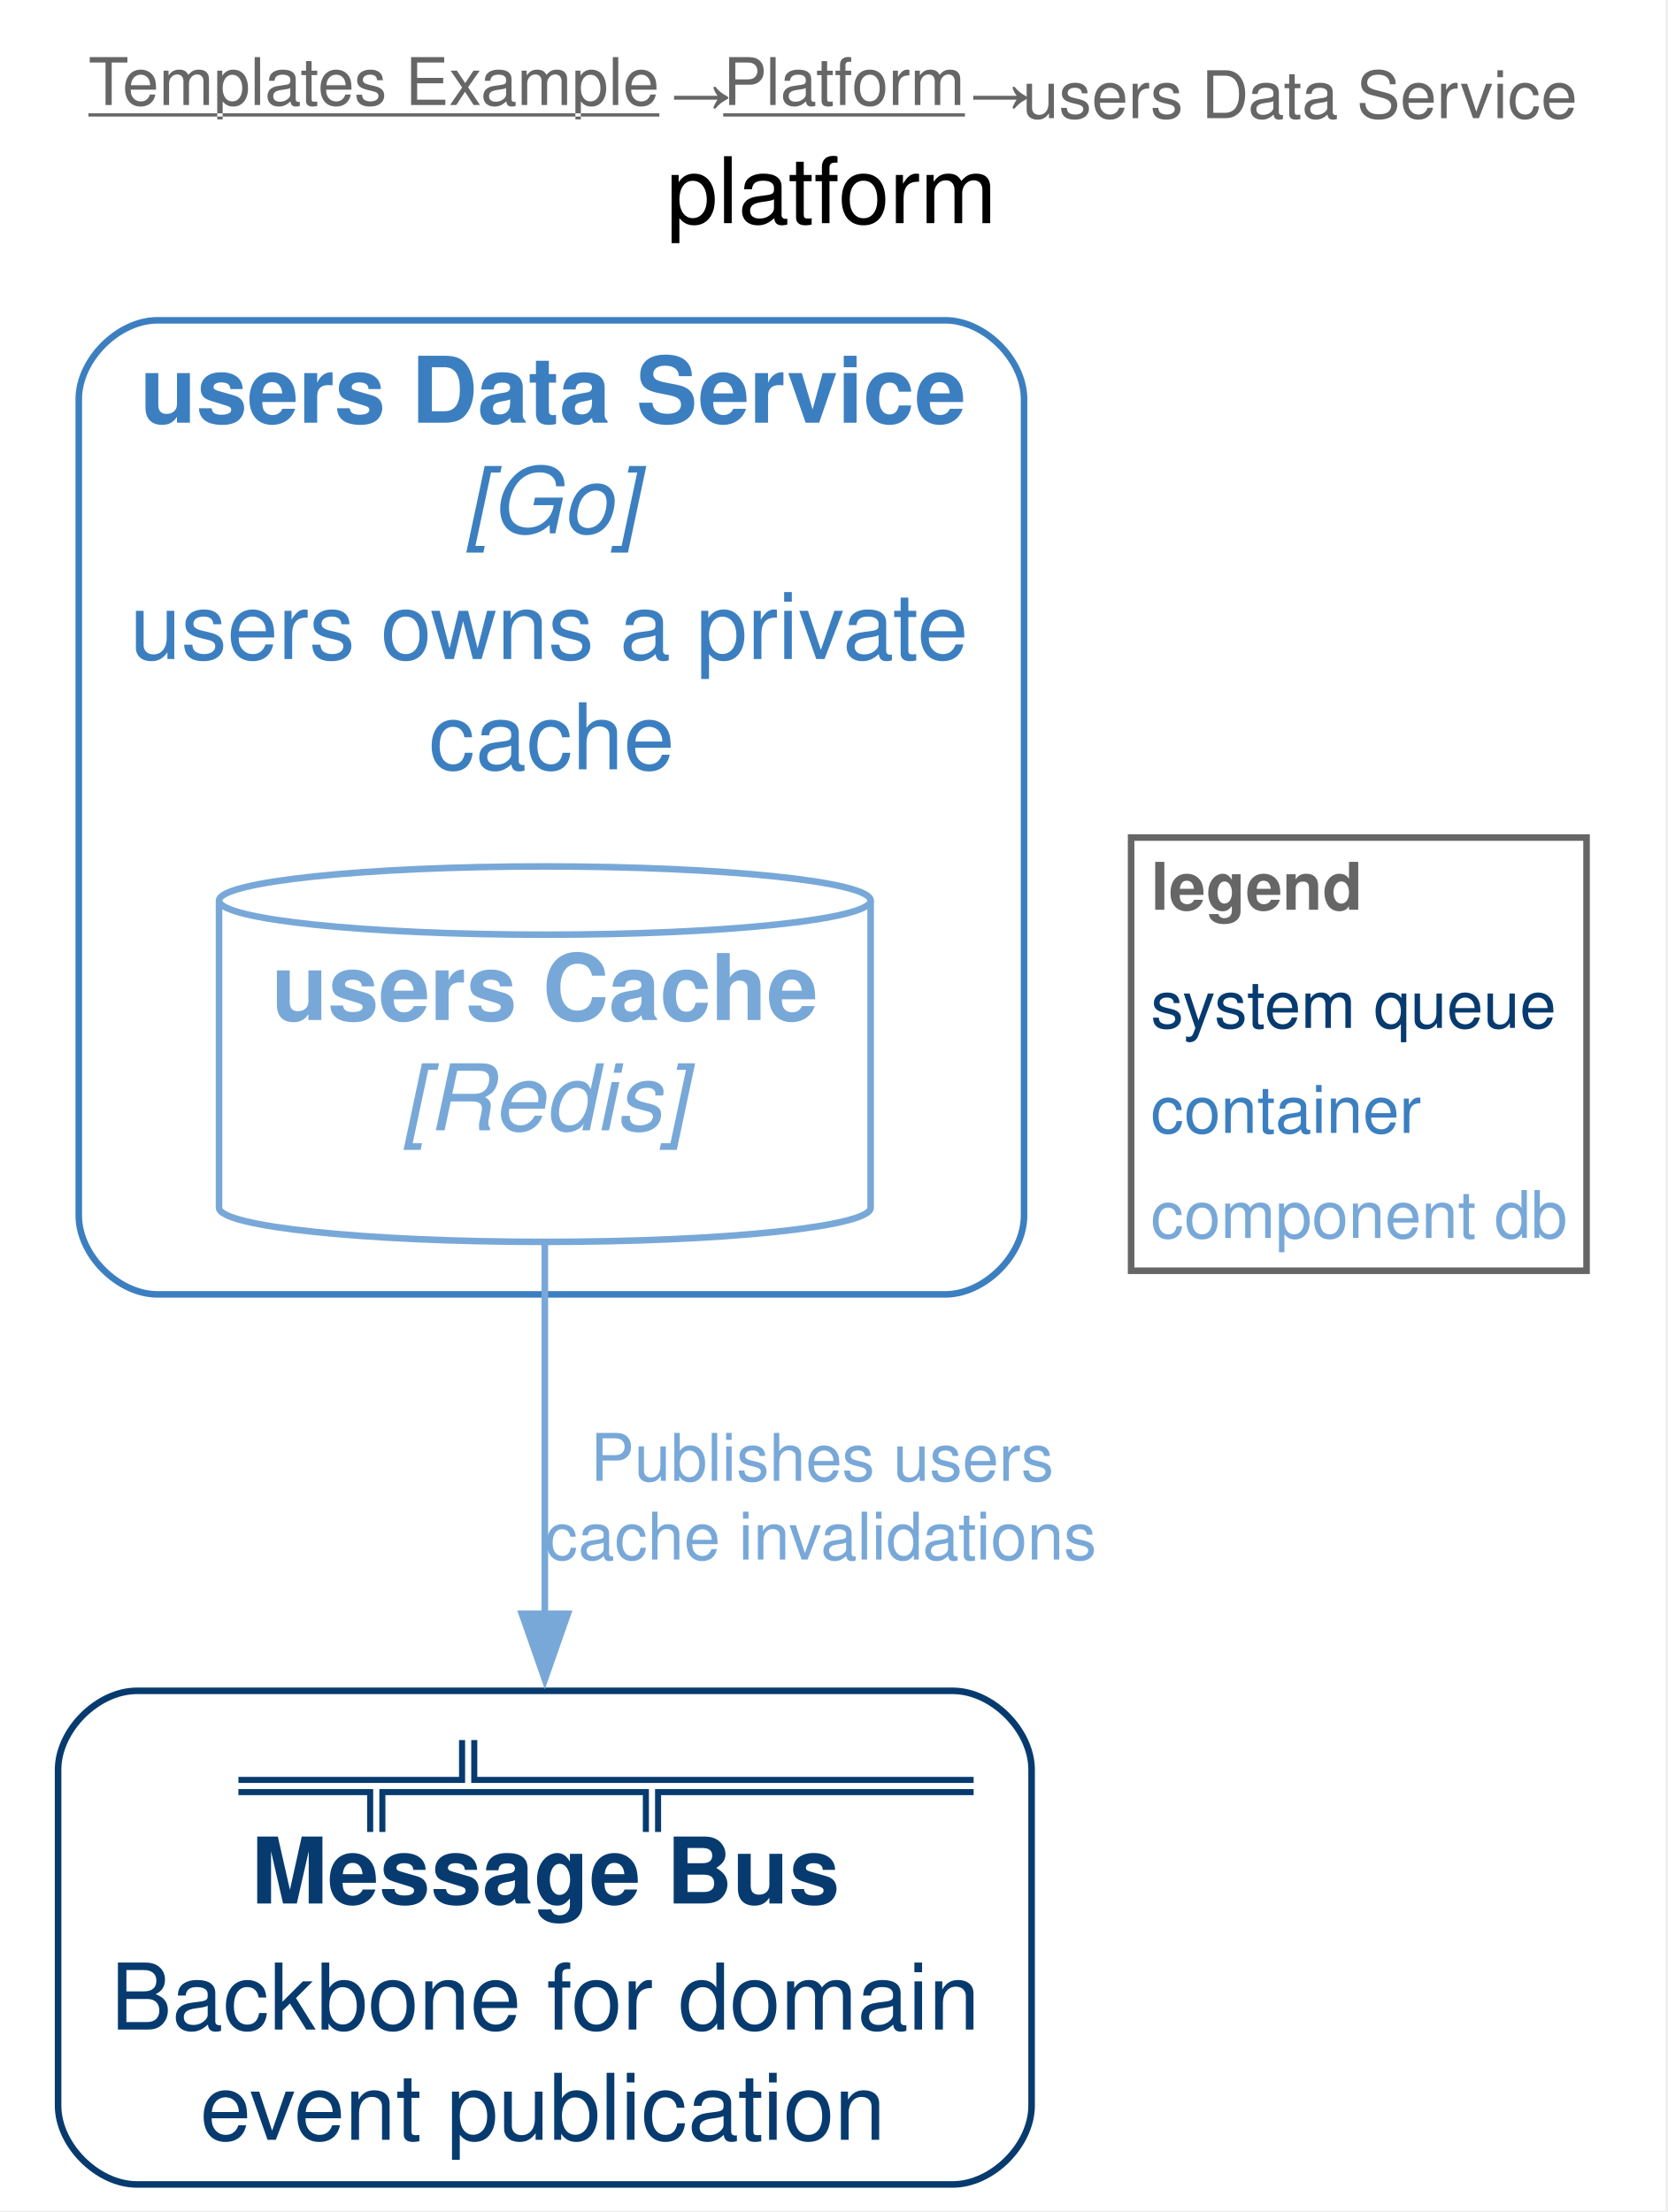
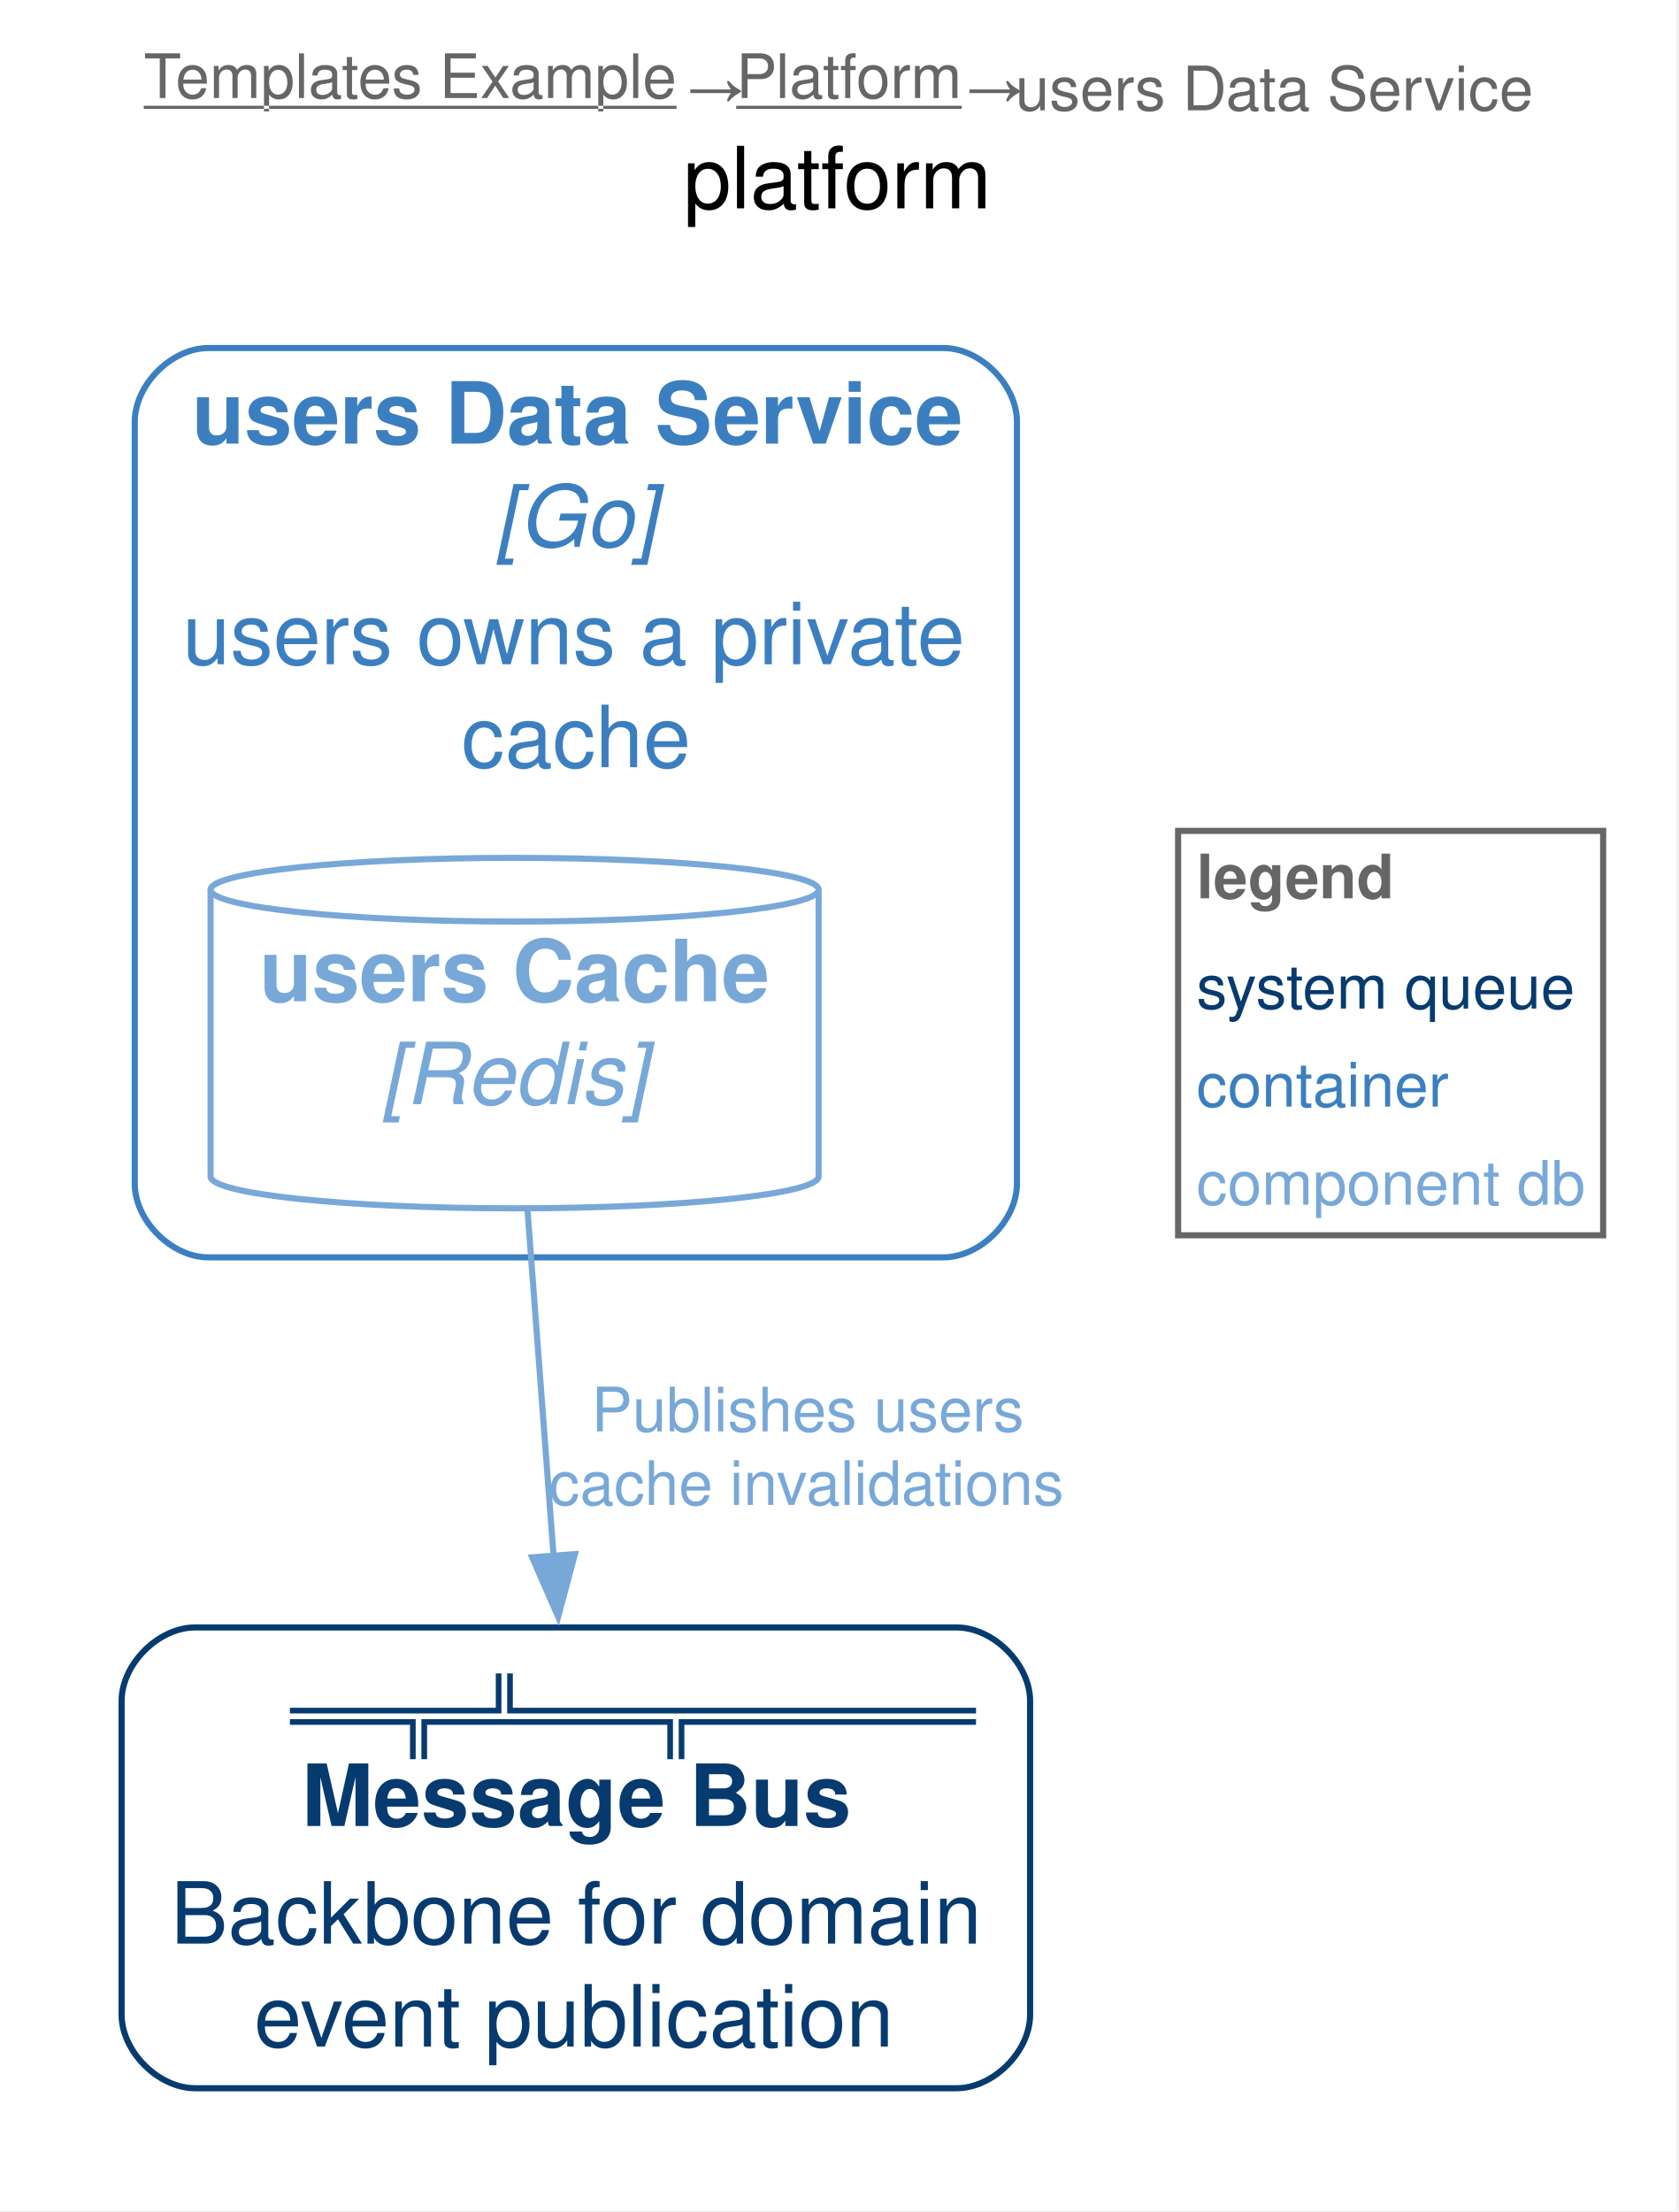
- <svg xmlns="http://www.w3.org/2000/svg" xmlns:xlink="http://www.w3.org/1999/xlink" width="254pt" height="337pt" viewBox="0.00 0.00 254.00 337.00">
-   <g id="graph0" class="graph" transform="scale(1 1) rotate(0) translate(4 332.8)">
-     <polygon fill="white" stroke="none" points="-4,4 -4,-332.8 249.69,-332.8 249.69,4 -4,4" />
+ <svg xmlns="http://www.w3.org/2000/svg" xmlns:xlink="http://www.w3.org/1999/xlink" width="274pt" height="361pt" viewBox="0.00 0.00 274.00 361.00">
+   <g id="graph0" class="graph" transform="scale(1 1) rotate(0) translate(4 356.8)">
+     <polygon fill="white" stroke="none" points="-4,4 -4,-356.8 269.69,-356.8 269.69,4 -4,4" />
    <g id="a_graph0_1">
      <a xlink:href="../../06-templates.svg" xlink:title="&lt;TABLE&gt;">
-         <text xml:space="preserve" text-anchor="start" x="9.47" y="-316.8" font-family="Helvetica,sans-Serif" text-decoration="underline" font-size="10.00" fill="#666666">Templates Example</text>
+         <text xml:space="preserve" text-anchor="start" x="19.47" y="-340.8" font-family="Helvetica,sans-Serif" text-decoration="underline" font-size="10.00" fill="#666666">Templates Example</text>
      </a>
    </g>
-     <text xml:space="preserve" text-anchor="start" x="97.84" y="-314.8" font-family="Helvetica,sans-Serif" font-size="10.00" fill="#666666">→</text>
+     <text xml:space="preserve" text-anchor="start" x="107.84" y="-338.8" font-family="Helvetica,sans-Serif" font-size="10.00" fill="#666666">→</text>
    <g id="a_graph0_2">
      <a xlink:href="../platform.svg" xlink:title="&lt;TABLE&gt;">
-         <text xml:space="preserve" text-anchor="start" x="106.17" y="-316.8" font-family="Helvetica,sans-Serif" text-decoration="underline" font-size="10.00" fill="#666666">Platform</text>
+         <text xml:space="preserve" text-anchor="start" x="116.17" y="-340.8" font-family="Helvetica,sans-Serif" text-decoration="underline" font-size="10.00" fill="#666666">Platform</text>
      </a>
    </g>
-     <text xml:space="preserve" text-anchor="start" x="143.41" y="-314.8" font-family="Helvetica,sans-Serif" font-size="10.00" fill="#666666">→</text>
-     <text xml:space="preserve" text-anchor="start" x="151.74" y="-314.8" font-family="Helvetica,sans-Serif" font-size="10.00" fill="#666666">users Data Service</text>
-     <text xml:space="preserve" text-anchor="start" x="97.56" y="-298.8" font-family="Helvetica,sans-Serif" font-size="14.00">platform</text>
+     <text xml:space="preserve" text-anchor="start" x="153.41" y="-338.8" font-family="Helvetica,sans-Serif" font-size="10.00" fill="#666666">→</text>
+     <text xml:space="preserve" text-anchor="start" x="161.74" y="-338.8" font-family="Helvetica,sans-Serif" font-size="10.00" fill="#666666">users Data Service</text>
+     <text xml:space="preserve" text-anchor="start" x="107.56" y="-322.8" font-family="Helvetica,sans-Serif" font-size="14.00">platform</text>
    <g id="clust1" class="cluster">
-       <path fill="none" stroke="#3c7fc0" d="M20,-135.6C20,-135.6 140,-135.6 140,-135.6 146,-135.6 152,-141.6 152,-147.6 152,-147.6 152,-272 152,-272 152,-278 146,-284 140,-284 140,-284 20,-284 20,-284 14,-284 8,-278 8,-272 8,-272 8,-147.6 8,-147.6 8,-141.6 14,-135.6 20,-135.6" />
-       <text xml:space="preserve" text-anchor="start" x="17.35" y="-268.4" font-family="Helvetica,sans-Serif" font-weight="bold" font-size="14.00" fill="#3c7fc0">users Data Service</text>
-       <text xml:space="preserve" text-anchor="start" x="66.77" y="-251.6" font-family="Helvetica,sans-Serif" font-style="italic" font-size="14.00" fill="#3c7fc0">[Go]</text>
-       <text xml:space="preserve" text-anchor="start" x="15.8" y="-232.4" font-family="Helvetica,sans-Serif" font-size="14.00" fill="#3c7fc0">users owns a private</text>
-       <text xml:space="preserve" text-anchor="start" x="61.32" y="-215.6" font-family="Helvetica,sans-Serif" font-size="14.00" fill="#3c7fc0">cache</text>
+ </g>
+     <g id="clust2" class="cluster">
+       <path fill="none" stroke="#3c7fc0" d="M30,-151.6C30,-151.6 150,-151.6 150,-151.6 156,-151.6 162,-157.6 162,-163.6 162,-163.6 162,-288 162,-288 162,-294 156,-300 150,-300 150,-300 30,-300 30,-300 24,-300 18,-294 18,-288 18,-288 18,-163.6 18,-163.6 18,-157.6 24,-151.6 30,-151.6" />
+       <text xml:space="preserve" text-anchor="start" x="27.35" y="-284.4" font-family="Helvetica,sans-Serif" font-weight="bold" font-size="14.00" fill="#3c7fc0">users Data Service</text>
+       <text xml:space="preserve" text-anchor="start" x="76.77" y="-267.6" font-family="Helvetica,sans-Serif" font-style="italic" font-size="14.00" fill="#3c7fc0">[Go]</text>
+       <text xml:space="preserve" text-anchor="start" x="25.8" y="-248.4" font-family="Helvetica,sans-Serif" font-size="14.00" fill="#3c7fc0">users owns a private</text>
+       <text xml:space="preserve" text-anchor="start" x="71.32" y="-231.6" font-family="Helvetica,sans-Serif" font-size="14.00" fill="#3c7fc0">cache</text>
    </g>
    <g id="node1" class="node">
-       <path fill="none" stroke="#073b6f" d="M141.15,-75.2C141.15,-75.2 16.85,-75.2 16.85,-75.2 10.85,-75.2 4.85,-69.2 4.85,-63.2 4.85,-63.2 4.85,-12 4.85,-12 4.85,-6 10.85,0 16.85,0 16.85,0 141.15,0 141.15,0 147.15,0 153.15,-6 153.15,-12 153.15,-12 153.15,-63.2 153.15,-63.2 153.15,-69.2 147.15,-75.2 141.15,-75.2" />
-       <text xml:space="preserve" text-anchor="start" x="32.32" y="-57.2" font-family="Helvetica,sans-Serif" font-size="14.00" fill="#073b6f">═╦╩═╦═══</text>
-       <text xml:space="preserve" text-anchor="start" x="34.26" y="-42.8" font-family="Helvetica,sans-Serif" font-weight="bold" font-size="14.00" fill="#073b6f">Message Bus</text>
-       <text xml:space="preserve" text-anchor="start" x="12.85" y="-23.6" font-family="Helvetica,sans-Serif" font-size="14.00" fill="#073b6f">Backbone for domain</text>
-       <text xml:space="preserve" text-anchor="start" x="26.46" y="-6.8" font-family="Helvetica,sans-Serif" font-size="14.00" fill="#073b6f">event publication</text>
+       <path fill="none" stroke="#073b6f" d="M152.15,-91.2C152.15,-91.2 27.85,-91.2 27.85,-91.2 21.85,-91.2 15.85,-85.2 15.85,-79.2 15.85,-79.2 15.85,-28 15.85,-28 15.85,-22 21.85,-16 27.85,-16 27.85,-16 152.15,-16 152.15,-16 158.15,-16 164.15,-22 164.15,-28 164.15,-28 164.15,-79.2 164.15,-79.2 164.15,-85.2 158.15,-91.2 152.15,-91.2" />
+       <text xml:space="preserve" text-anchor="start" x="43.32" y="-73.2" font-family="Helvetica,sans-Serif" font-size="14.00" fill="#073b6f">═╦╩═╦═══</text>
+       <text xml:space="preserve" text-anchor="start" x="45.26" y="-58.8" font-family="Helvetica,sans-Serif" font-weight="bold" font-size="14.00" fill="#073b6f">Message Bus</text>
+       <text xml:space="preserve" text-anchor="start" x="23.85" y="-39.6" font-family="Helvetica,sans-Serif" font-size="14.00" fill="#073b6f">Backbone for domain</text>
+       <text xml:space="preserve" text-anchor="start" x="37.46" y="-22.8" font-family="Helvetica,sans-Serif" font-size="14.00" fill="#073b6f">event publication</text>
    </g>
    <g id="node2" class="node">
-       <path fill="none" stroke="#78a8d8" d="M128.63,-195.6C128.63,-198.47 106.39,-200.8 79,-200.8 51.61,-200.8 29.37,-198.47 29.37,-195.6 29.37,-195.6 29.37,-148.8 29.37,-148.8 29.37,-145.93 51.61,-143.6 79,-143.6 106.39,-143.6 128.63,-145.93 128.63,-148.8 128.63,-148.8 128.63,-195.6 128.63,-195.6" />
-       <path fill="none" stroke="#78a8d8" d="M128.63,-195.6C128.63,-192.73 106.39,-190.4 79,-190.4 51.61,-190.4 29.37,-192.73 29.37,-195.6" />
-       <text xml:space="preserve" text-anchor="start" x="37.37" y="-177.4" font-family="Helvetica,sans-Serif" font-weight="bold" font-size="14.00" fill="#78a8d8">users Cache</text>
-       <text xml:space="preserve" text-anchor="start" x="57.21" y="-160.6" font-family="Helvetica,sans-Serif" font-style="italic" font-size="14.00" fill="#78a8d8">[Redis]</text>
+       <path fill="none" stroke="#78a8d8" d="M129.63,-211.6C129.63,-214.47 107.39,-216.8 80,-216.8 52.61,-216.8 30.37,-214.47 30.37,-211.6 30.37,-211.6 30.37,-164.8 30.37,-164.8 30.37,-161.93 52.61,-159.6 80,-159.6 107.39,-159.6 129.63,-161.93 129.63,-164.8 129.63,-164.8 129.63,-211.6 129.63,-211.6" />
+       <path fill="none" stroke="#78a8d8" d="M129.63,-211.6C129.63,-208.73 107.39,-206.4 80,-206.4 52.61,-206.4 30.37,-208.73 30.37,-211.6" />
+       <text xml:space="preserve" text-anchor="start" x="38.37" y="-193.4" font-family="Helvetica,sans-Serif" font-weight="bold" font-size="14.00" fill="#78a8d8">users Cache</text>
+       <text xml:space="preserve" text-anchor="start" x="58.21" y="-176.6" font-family="Helvetica,sans-Serif" font-style="italic" font-size="14.00" fill="#78a8d8">[Redis]</text>
    </g>
    <g id="edge1" class="edge">
-       <path fill="none" stroke="#78a8d8" d="M79,-143.4C79,-127.05 79,-105.92 79,-86.92" />
-       <polygon fill="#78a8d8" stroke="#78a8d8" points="82.5,-86.94 79,-76.94 75.5,-86.94 82.5,-86.94" />
-       <text xml:space="preserve" text-anchor="start" x="85.95" y="-107.2" font-family="Helvetica,sans-Serif" font-size="10.00" fill="#78a8d8">Publishes users</text>
-       <text xml:space="preserve" text-anchor="start" x="79" y="-95.2" font-family="Helvetica,sans-Serif" font-size="10.00" fill="#78a8d8">cache invalidations</text>
+       <path fill="none" stroke="#78a8d8" d="M82.1,-159.4C83.34,-142.97 84.94,-121.72 86.38,-102.65" />
+       <polygon fill="#78a8d8" stroke="#78a8d8" points="89.85,-103.17 87.11,-92.93 82.87,-102.64 89.85,-103.17" />
+       <text xml:space="preserve" text-anchor="start" x="92.55" y="-123.2" font-family="Helvetica,sans-Serif" font-size="10.00" fill="#78a8d8">Publishes users</text>
+       <text xml:space="preserve" text-anchor="start" x="85.6" y="-111.2" font-family="Helvetica,sans-Serif" font-size="10.00" fill="#78a8d8">cache invalidations</text>
    </g>
    <g id="node3" class="node">
-       <polygon fill="none" stroke="#666666" points="168.31,-139.2 168.31,-205.2 237.69,-205.2 237.69,-139.2 168.31,-139.2" />
-       <text xml:space="preserve" text-anchor="start" x="171.31" y="-194.2" font-family="Helvetica,sans-Serif" font-weight="bold" font-size="10.00" fill="#666666">legend</text>
-       <text xml:space="preserve" text-anchor="start" x="171.31" y="-176.2" font-family="Helvetica,sans-Serif" font-size="10.00" fill="#073b6f">system queue</text>
-       <text xml:space="preserve" text-anchor="start" x="171.31" y="-160.2" font-family="Helvetica,sans-Serif" font-size="10.00" fill="#3c7fc0">container</text>
-       <text xml:space="preserve" text-anchor="start" x="171.31" y="-144.2" font-family="Helvetica,sans-Serif" font-size="10.00" fill="#78a8d8">component db</text>
+       <polygon fill="none" stroke="#666666" points="188.31,-155.2 188.31,-221.2 257.69,-221.2 257.69,-155.2 188.31,-155.2" />
+       <text xml:space="preserve" text-anchor="start" x="191.31" y="-210.2" font-family="Helvetica,sans-Serif" font-weight="bold" font-size="10.00" fill="#666666">legend</text>
+       <text xml:space="preserve" text-anchor="start" x="191.31" y="-192.2" font-family="Helvetica,sans-Serif" font-size="10.00" fill="#073b6f">system queue</text>
+       <text xml:space="preserve" text-anchor="start" x="191.31" y="-176.2" font-family="Helvetica,sans-Serif" font-size="10.00" fill="#3c7fc0">container</text>
+       <text xml:space="preserve" text-anchor="start" x="191.31" y="-160.2" font-family="Helvetica,sans-Serif" font-size="10.00" fill="#78a8d8">component db</text>
    </g>
  </g>
</svg>
